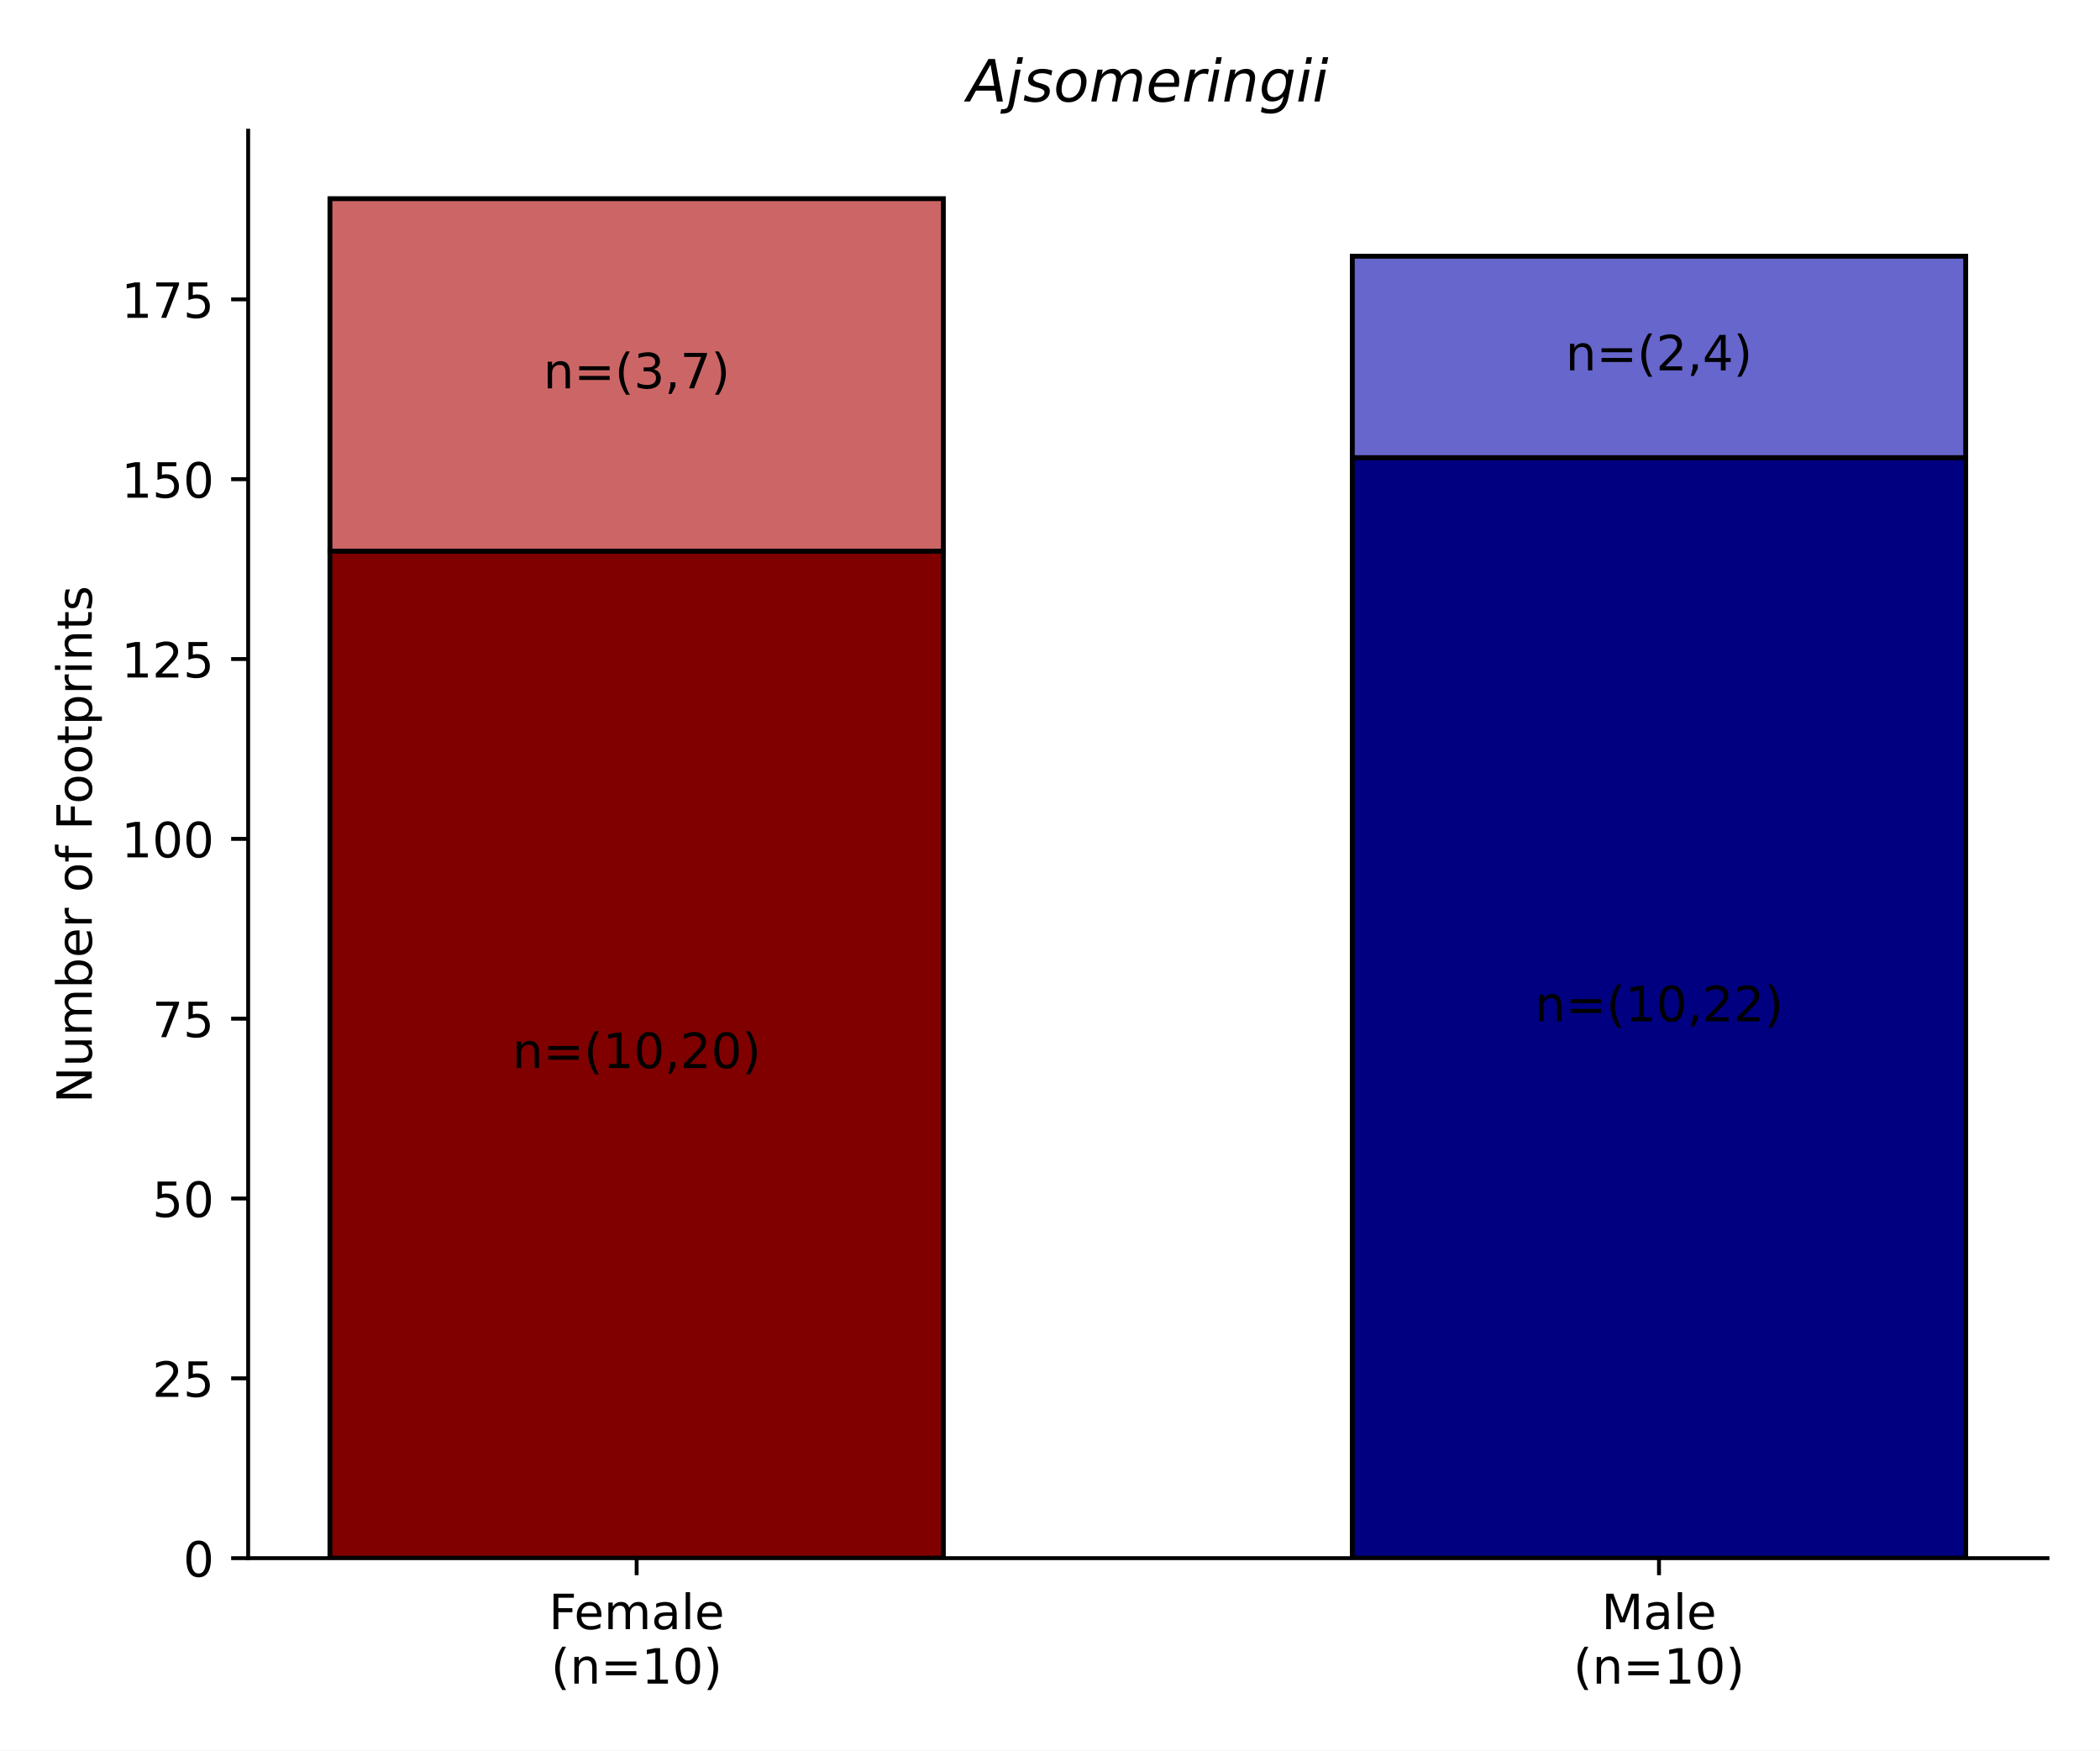
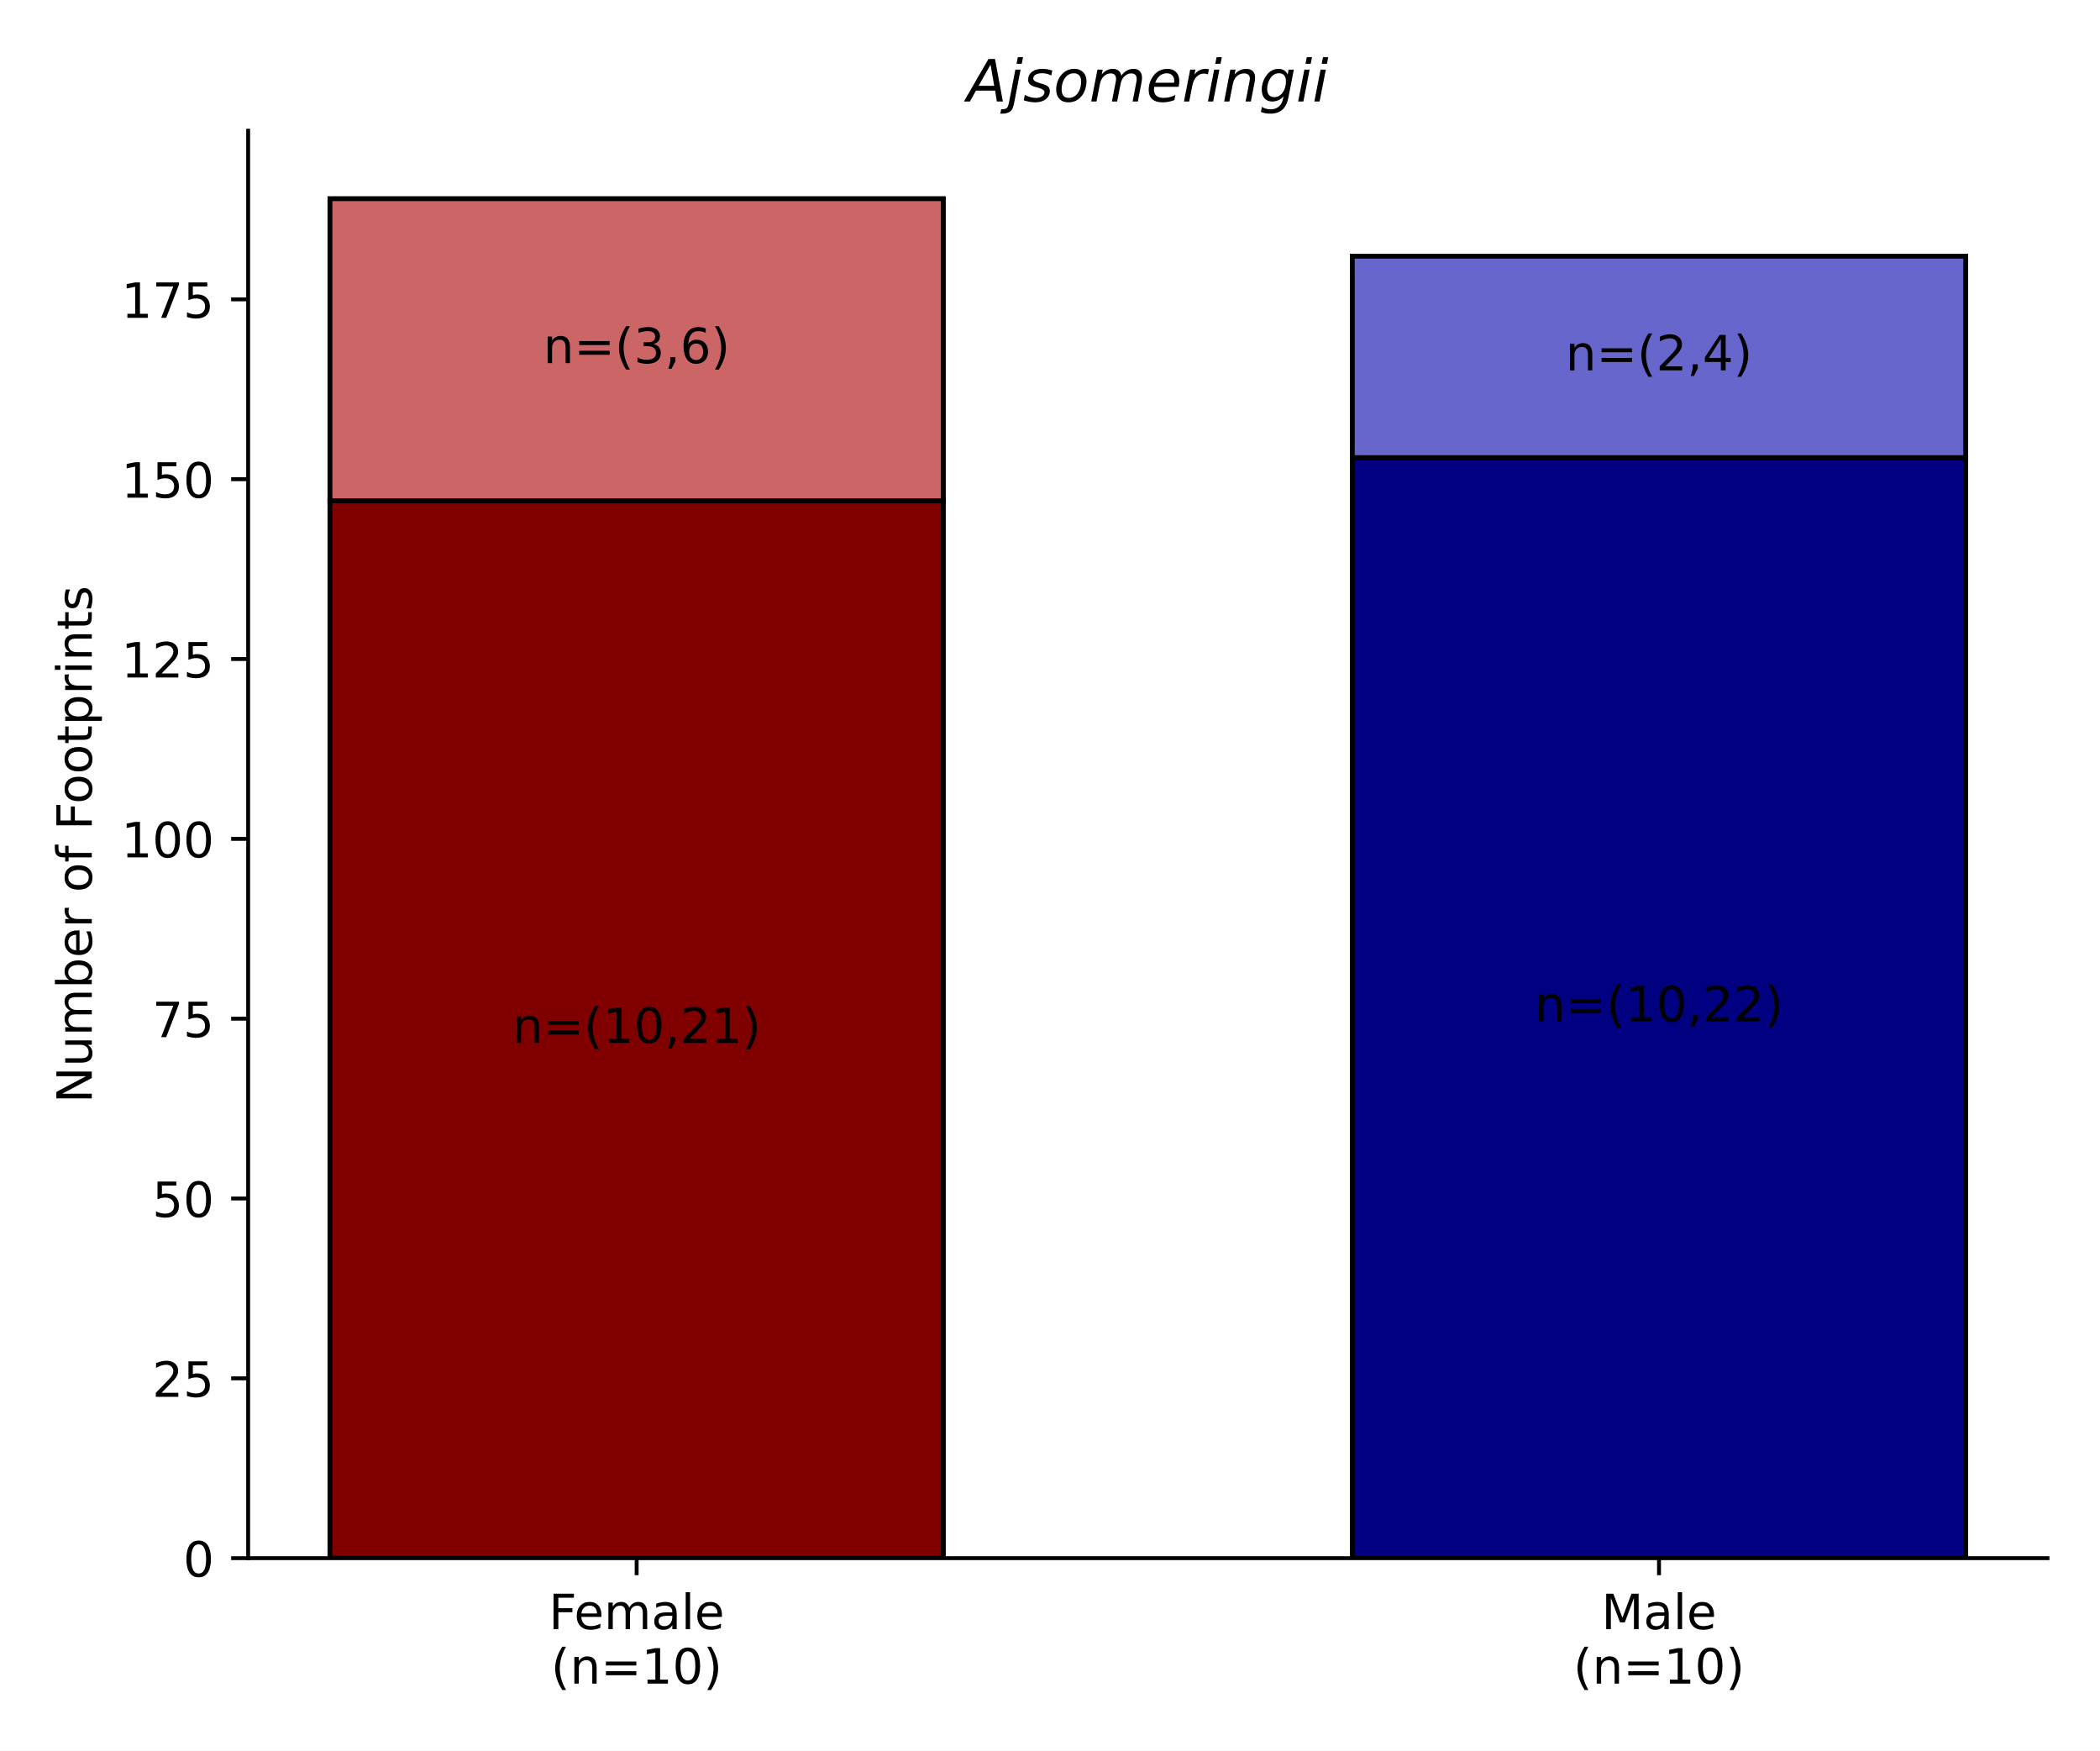
<svg xmlns="http://www.w3.org/2000/svg" xmlns:xlink="http://www.w3.org/1999/xlink" width="432pt" height="360pt" viewBox="0 0 432 360" version="1.1">
  <defs>
    <style type="text/css">*{stroke-linejoin: round; stroke-linecap: butt}</style>
  </defs>
  <g id="figure_1">
    <g id="patch_1">
      <path d="M 0 360  L 432 360  L 432 0  L 0 0  z " style="fill: #ffffff" />
    </g>
    <g id="axes_1">
      <g id="patch_2">
        <path d="M 51.05 320.456  L 421.2 320.456  L 421.2 26.88  L 51.05 26.88  z " style="fill: #ffffff" />
      </g>
      <g id="patch_3">
-         <path d="M 67.875 320.456  L 194.062 320.456  L 194.062 113.348  L 67.875 113.348  z " clip-path="url(#p4b141a72cc)" style="fill: #800000; stroke: #000000; stroke-linejoin: miter" />
+         <path d="M 67.875 320.456  L 194.062 320.456  L 194.062 102.992  L 67.875 102.992  z " clip-path="url(#pab3df528fe)" style="fill: #800000; stroke: #000000; stroke-linejoin: miter" />
      </g>
      <g id="patch_4">
-         <path d="M 278.188 320.456  L 404.375 320.456  L 404.375 94.116  L 278.188 94.116  z " clip-path="url(#p4b141a72cc)" style="fill: #000080; stroke: #000000; stroke-linejoin: miter" />
+         <path d="M 278.188 320.456  L 404.375 320.456  L 404.375 94.116  L 278.188 94.116  z " clip-path="url(#pab3df528fe)" style="fill: #000080; stroke: #000000; stroke-linejoin: miter" />
      </g>
      <g id="patch_5">
-         <path d="M 67.875 113.348  L 194.062 113.348  L 194.062 40.86  L 67.875 40.86  z " clip-path="url(#p4b141a72cc)" style="fill: #cc6666; stroke: #000000; stroke-linejoin: miter" />
+         <path d="M 67.875 102.992  L 194.062 102.992  L 194.062 40.86  L 67.875 40.86  z " clip-path="url(#pab3df528fe)" style="fill: #cc6666; stroke: #000000; stroke-linejoin: miter" />
      </g>
      <g id="patch_6">
-         <path d="M 278.188 94.116  L 404.375 94.116  L 404.375 52.695  L 278.188 52.695  z " clip-path="url(#p4b141a72cc)" style="fill: #6666cc; stroke: #000000; stroke-linejoin: miter" />
+         <path d="M 278.188 94.116  L 404.375 94.116  L 404.375 52.695  L 278.188 52.695  z " clip-path="url(#pab3df528fe)" style="fill: #6666cc; stroke: #000000; stroke-linejoin: miter" />
      </g>
      <g id="matplotlib.axis_1">
        <g id="xtick_1">
          <g id="line2d_1">
            <defs>
-               <path id="m6083dfff57" d="M 0 0  L 0 3.5  " style="stroke: #000000; stroke-width: 0.8" />
+               <path id="m6498371336" d="M 0 0  L 0 3.5  " style="stroke: #000000; stroke-width: 0.8" />
            </defs>
            <g>
-               <use xlink:href="#m6083dfff57" x="130.969" y="320.456" style="stroke: #000000; stroke-width: 0.8" />
+               <use xlink:href="#m6498371336" x="130.969" y="320.456" style="stroke: #000000; stroke-width: 0.8" />
            </g>
          </g>
          <g id="text_1">
            <g transform="translate(112.8914 335.0544) scale(0.1 -0.1)">
              <defs>
                <path id="DejaVuSans-46" d="M 628 4666  L 3309 4666  L 3309 4134  L 1259 4134  L 1259 2759  L 3109 2759  L 3109 2228  L 1259 2228  L 1259 0  L 628 0  L 628 4666  z " transform="scale(0.015625)" />
                <path id="DejaVuSans-65" d="M 3597 1894  L 3597 1613  L 953 1613  Q 991 1019 1311 708  Q 1631 397 2203 397  Q 2534 397 2845 478  Q 3156 559 3463 722  L 3463 178  Q 3153 47 2828 -22  Q 2503 -91 2169 -91  Q 1331 -91 842 396  Q 353 884 353 1716  Q 353 2575 817 3079  Q 1281 3584 2069 3584  Q 2775 3584 3186 3129  Q 3597 2675 3597 1894  z M 3022 2063  Q 3016 2534 2758 2815  Q 2500 3097 2075 3097  Q 1594 3097 1305 2825  Q 1016 2553 972 2059  L 3022 2063  z " transform="scale(0.015625)" />
                <path id="DejaVuSans-6d" d="M 3328 2828  Q 3544 3216 3844 3400  Q 4144 3584 4550 3584  Q 5097 3584 5394 3201  Q 5691 2819 5691 2113  L 5691 0  L 5113 0  L 5113 2094  Q 5113 2597 4934 2840  Q 4756 3084 4391 3084  Q 3944 3084 3684 2787  Q 3425 2491 3425 1978  L 3425 0  L 2847 0  L 2847 2094  Q 2847 2600 2669 2842  Q 2491 3084 2119 3084  Q 1678 3084 1418 2786  Q 1159 2488 1159 1978  L 1159 0  L 581 0  L 581 3500  L 1159 3500  L 1159 2956  Q 1356 3278 1631 3431  Q 1906 3584 2284 3584  Q 2666 3584 2933 3390  Q 3200 3197 3328 2828  z " transform="scale(0.015625)" />
                <path id="DejaVuSans-61" d="M 2194 1759  Q 1497 1759 1228 1600  Q 959 1441 959 1056  Q 959 750 1161 570  Q 1363 391 1709 391  Q 2188 391 2477 730  Q 2766 1069 2766 1631  L 2766 1759  L 2194 1759  z M 3341 1997  L 3341 0  L 2766 0  L 2766 531  Q 2569 213 2275 61  Q 1981 -91 1556 -91  Q 1019 -91 701 211  Q 384 513 384 1019  Q 384 1609 779 1909  Q 1175 2209 1959 2209  L 2766 2209  L 2766 2266  Q 2766 2663 2505 2880  Q 2244 3097 1772 3097  Q 1472 3097 1187 3025  Q 903 2953 641 2809  L 641 3341  Q 956 3463 1253 3523  Q 1550 3584 1831 3584  Q 2591 3584 2966 3190  Q 3341 2797 3341 1997  z " transform="scale(0.015625)" />
                <path id="DejaVuSans-6c" d="M 603 4863  L 1178 4863  L 1178 0  L 603 0  L 603 4863  z " transform="scale(0.015625)" />
              </defs>
              <use xlink:href="#DejaVuSans-46" />
              <use xlink:href="#DejaVuSans-65" transform="translate(52.01953 0)" />
              <use xlink:href="#DejaVuSans-6d" transform="translate(113.543 0)" />
              <use xlink:href="#DejaVuSans-61" transform="translate(210.9551 0)" />
              <use xlink:href="#DejaVuSans-6c" transform="translate(272.2344 0)" />
              <use xlink:href="#DejaVuSans-65" transform="translate(300.0176 0)" />
            </g>
            <g transform="translate(113.3461 346.2523) scale(0.1 -0.1)">
              <defs>
                <path id="DejaVuSans-28" d="M 1984 4856  Q 1566 4138 1362 3434  Q 1159 2731 1159 2009  Q 1159 1288 1364 580  Q 1569 -128 1984 -844  L 1484 -844  Q 1016 -109 783 600  Q 550 1309 550 2009  Q 550 2706 781 3412  Q 1013 4119 1484 4856  L 1984 4856  z " transform="scale(0.015625)" />
                <path id="DejaVuSans-6e" d="M 3513 2113  L 3513 0  L 2938 0  L 2938 2094  Q 2938 2591 2744 2837  Q 2550 3084 2163 3084  Q 1697 3084 1428 2787  Q 1159 2491 1159 1978  L 1159 0  L 581 0  L 581 3500  L 1159 3500  L 1159 2956  Q 1366 3272 1645 3428  Q 1925 3584 2291 3584  Q 2894 3584 3203 3211  Q 3513 2838 3513 2113  z " transform="scale(0.015625)" />
                <path id="DejaVuSans-3d" d="M 678 2906  L 4684 2906  L 4684 2381  L 678 2381  L 678 2906  z M 678 1631  L 4684 1631  L 4684 1100  L 678 1100  L 678 1631  z " transform="scale(0.015625)" />
                <path id="DejaVuSans-31" d="M 794 531  L 1825 531  L 1825 4091  L 703 3866  L 703 4441  L 1819 4666  L 2450 4666  L 2450 531  L 3481 531  L 3481 0  L 794 0  L 794 531  z " transform="scale(0.015625)" />
                <path id="DejaVuSans-30" d="M 2034 4250  Q 1547 4250 1301 3770  Q 1056 3291 1056 2328  Q 1056 1369 1301 889  Q 1547 409 2034 409  Q 2525 409 2770 889  Q 3016 1369 3016 2328  Q 3016 3291 2770 3770  Q 2525 4250 2034 4250  z M 2034 4750  Q 2819 4750 3233 4129  Q 3647 3509 3647 2328  Q 3647 1150 3233 529  Q 2819 -91 2034 -91  Q 1250 -91 836 529  Q 422 1150 422 2328  Q 422 3509 836 4129  Q 1250 4750 2034 4750  z " transform="scale(0.015625)" />
                <path id="DejaVuSans-29" d="M 513 4856  L 1013 4856  Q 1481 4119 1714 3412  Q 1947 2706 1947 2009  Q 1947 1309 1714 600  Q 1481 -109 1013 -844  L 513 -844  Q 928 -128 1133 580  Q 1338 1288 1338 2009  Q 1338 2731 1133 3434  Q 928 4138 513 4856  z " transform="scale(0.015625)" />
              </defs>
              <use xlink:href="#DejaVuSans-28" />
              <use xlink:href="#DejaVuSans-6e" transform="translate(39.01367 0)" />
              <use xlink:href="#DejaVuSans-3d" transform="translate(102.3926 0)" />
              <use xlink:href="#DejaVuSans-31" transform="translate(186.1816 0)" />
              <use xlink:href="#DejaVuSans-30" transform="translate(249.8047 0)" />
              <use xlink:href="#DejaVuSans-29" transform="translate(313.4277 0)" />
            </g>
          </g>
        </g>
        <g id="xtick_2">
          <g id="line2d_2">
            <g>
-               <use xlink:href="#m6083dfff57" x="341.281" y="320.456" style="stroke: #000000; stroke-width: 0.8" />
+               <use xlink:href="#m6498371336" x="341.281" y="320.456" style="stroke: #000000; stroke-width: 0.8" />
            </g>
          </g>
          <g id="text_2">
            <g transform="translate(329.4375 335.0544) scale(0.1 -0.1)">
              <defs>
                <path id="DejaVuSans-4d" d="M 628 4666  L 1569 4666  L 2759 1491  L 3956 4666  L 4897 4666  L 4897 0  L 4281 0  L 4281 4097  L 3078 897  L 2444 897  L 1241 4097  L 1241 0  L 628 0  L 628 4666  z " transform="scale(0.015625)" />
              </defs>
              <use xlink:href="#DejaVuSans-4d" />
              <use xlink:href="#DejaVuSans-61" transform="translate(86.2793 0)" />
              <use xlink:href="#DejaVuSans-6c" transform="translate(147.5586 0)" />
              <use xlink:href="#DejaVuSans-65" transform="translate(175.3418 0)" />
            </g>
            <g transform="translate(323.6586 346.2523) scale(0.1 -0.1)">
              <use xlink:href="#DejaVuSans-28" />
              <use xlink:href="#DejaVuSans-6e" transform="translate(39.01367 0)" />
              <use xlink:href="#DejaVuSans-3d" transform="translate(102.3926 0)" />
              <use xlink:href="#DejaVuSans-31" transform="translate(186.1816 0)" />
              <use xlink:href="#DejaVuSans-30" transform="translate(249.8047 0)" />
              <use xlink:href="#DejaVuSans-29" transform="translate(313.4277 0)" />
            </g>
          </g>
        </g>
      </g>
      <g id="matplotlib.axis_2">
        <g id="ytick_1">
          <g id="line2d_3">
            <defs>
-               <path id="mefa9ba1232" d="M 0 0  L -3.5 0  " style="stroke: #000000; stroke-width: 0.8" />
+               <path id="m4f15d7215b" d="M 0 0  L -3.5 0  " style="stroke: #000000; stroke-width: 0.8" />
            </defs>
            <g>
-               <use xlink:href="#mefa9ba1232" x="51.05" y="320.456" style="stroke: #000000; stroke-width: 0.8" />
+               <use xlink:href="#m4f15d7215b" x="51.05" y="320.456" style="stroke: #000000; stroke-width: 0.8" />
            </g>
          </g>
          <g id="text_3">
            <g transform="translate(37.6875 324.2552) scale(0.1 -0.1)">
              <use xlink:href="#DejaVuSans-30" />
            </g>
          </g>
        </g>
        <g id="ytick_2">
          <g id="line2d_4">
            <g>
-               <use xlink:href="#mefa9ba1232" x="51.05" y="283.472" style="stroke: #000000; stroke-width: 0.8" />
+               <use xlink:href="#m4f15d7215b" x="51.05" y="283.472" style="stroke: #000000; stroke-width: 0.8" />
            </g>
          </g>
          <g id="text_4">
            <g transform="translate(31.325 287.2716) scale(0.1 -0.1)">
              <defs>
                <path id="DejaVuSans-32" d="M 1228 531  L 3431 531  L 3431 0  L 469 0  L 469 531  Q 828 903 1448 1529  Q 2069 2156 2228 2338  Q 2531 2678 2651 2914  Q 2772 3150 2772 3378  Q 2772 3750 2511 3984  Q 2250 4219 1831 4219  Q 1534 4219 1204 4116  Q 875 4013 500 3803  L 500 4441  Q 881 4594 1212 4672  Q 1544 4750 1819 4750  Q 2544 4750 2975 4387  Q 3406 4025 3406 3419  Q 3406 3131 3298 2873  Q 3191 2616 2906 2266  Q 2828 2175 2409 1742  Q 1991 1309 1228 531  z " transform="scale(0.015625)" />
                <path id="DejaVuSans-35" d="M 691 4666  L 3169 4666  L 3169 4134  L 1269 4134  L 1269 2991  Q 1406 3038 1543 3061  Q 1681 3084 1819 3084  Q 2600 3084 3056 2656  Q 3513 2228 3513 1497  Q 3513 744 3044 326  Q 2575 -91 1722 -91  Q 1428 -91 1123 -41  Q 819 9 494 109  L 494 744  Q 775 591 1075 516  Q 1375 441 1709 441  Q 2250 441 2565 725  Q 2881 1009 2881 1497  Q 2881 1984 2565 2268  Q 2250 2553 1709 2553  Q 1456 2553 1204 2497  Q 953 2441 691 2322  L 691 4666  z " transform="scale(0.015625)" />
              </defs>
              <use xlink:href="#DejaVuSans-32" />
              <use xlink:href="#DejaVuSans-35" transform="translate(63.62305 0)" />
            </g>
          </g>
        </g>
        <g id="ytick_3">
          <g id="line2d_5">
            <g>
-               <use xlink:href="#mefa9ba1232" x="51.05" y="246.489" style="stroke: #000000; stroke-width: 0.8" />
+               <use xlink:href="#m4f15d7215b" x="51.05" y="246.489" style="stroke: #000000; stroke-width: 0.8" />
            </g>
          </g>
          <g id="text_5">
            <g transform="translate(31.325 250.288) scale(0.1 -0.1)">
              <use xlink:href="#DejaVuSans-35" />
              <use xlink:href="#DejaVuSans-30" transform="translate(63.62305 0)" />
            </g>
          </g>
        </g>
        <g id="ytick_4">
          <g id="line2d_6">
            <g>
-               <use xlink:href="#mefa9ba1232" x="51.05" y="209.505" style="stroke: #000000; stroke-width: 0.8" />
+               <use xlink:href="#m4f15d7215b" x="51.05" y="209.505" style="stroke: #000000; stroke-width: 0.8" />
            </g>
          </g>
          <g id="text_6">
            <g transform="translate(31.325 213.3043) scale(0.1 -0.1)">
              <defs>
                <path id="DejaVuSans-37" d="M 525 4666  L 3525 4666  L 3525 4397  L 1831 0  L 1172 0  L 2766 4134  L 525 4134  L 525 4666  z " transform="scale(0.015625)" />
              </defs>
              <use xlink:href="#DejaVuSans-37" />
              <use xlink:href="#DejaVuSans-35" transform="translate(63.62305 0)" />
            </g>
          </g>
        </g>
        <g id="ytick_5">
          <g id="line2d_7">
            <g>
-               <use xlink:href="#mefa9ba1232" x="51.05" y="172.522" style="stroke: #000000; stroke-width: 0.8" />
+               <use xlink:href="#m4f15d7215b" x="51.05" y="172.522" style="stroke: #000000; stroke-width: 0.8" />
            </g>
          </g>
          <g id="text_7">
            <g transform="translate(24.9625 176.3207) scale(0.1 -0.1)">
              <use xlink:href="#DejaVuSans-31" />
              <use xlink:href="#DejaVuSans-30" transform="translate(63.62305 0)" />
              <use xlink:href="#DejaVuSans-30" transform="translate(127.2461 0)" />
            </g>
          </g>
        </g>
        <g id="ytick_6">
          <g id="line2d_8">
            <g>
-               <use xlink:href="#mefa9ba1232" x="51.05" y="135.538" style="stroke: #000000; stroke-width: 0.8" />
+               <use xlink:href="#m4f15d7215b" x="51.05" y="135.538" style="stroke: #000000; stroke-width: 0.8" />
            </g>
          </g>
          <g id="text_8">
            <g transform="translate(24.9625 139.3371) scale(0.1 -0.1)">
              <use xlink:href="#DejaVuSans-31" />
              <use xlink:href="#DejaVuSans-32" transform="translate(63.62305 0)" />
              <use xlink:href="#DejaVuSans-35" transform="translate(127.2461 0)" />
            </g>
          </g>
        </g>
        <g id="ytick_7">
          <g id="line2d_9">
            <g>
-               <use xlink:href="#mefa9ba1232" x="51.05" y="98.554" style="stroke: #000000; stroke-width: 0.8" />
+               <use xlink:href="#m4f15d7215b" x="51.05" y="98.554" style="stroke: #000000; stroke-width: 0.8" />
            </g>
          </g>
          <g id="text_9">
            <g transform="translate(24.9625 102.3535) scale(0.1 -0.1)">
              <use xlink:href="#DejaVuSans-31" />
              <use xlink:href="#DejaVuSans-35" transform="translate(63.62305 0)" />
              <use xlink:href="#DejaVuSans-30" transform="translate(127.2461 0)" />
            </g>
          </g>
        </g>
        <g id="ytick_8">
          <g id="line2d_10">
            <g>
-               <use xlink:href="#mefa9ba1232" x="51.05" y="61.571" style="stroke: #000000; stroke-width: 0.8" />
+               <use xlink:href="#m4f15d7215b" x="51.05" y="61.571" style="stroke: #000000; stroke-width: 0.8" />
            </g>
          </g>
          <g id="text_10">
            <g transform="translate(24.9625 65.36986) scale(0.1 -0.1)">
              <use xlink:href="#DejaVuSans-31" />
              <use xlink:href="#DejaVuSans-37" transform="translate(63.62305 0)" />
              <use xlink:href="#DejaVuSans-35" transform="translate(127.2461 0)" />
            </g>
          </g>
        </g>
        <g id="text_11">
          <g transform="translate(18.88281 226.8774) rotate(-90) scale(0.1 -0.1)">
            <defs>
              <path id="DejaVuSans-4e" d="M 628 4666  L 1478 4666  L 3547 763  L 3547 4666  L 4159 4666  L 4159 0  L 3309 0  L 1241 3903  L 1241 0  L 628 0  L 628 4666  z " transform="scale(0.015625)" />
              <path id="DejaVuSans-75" d="M 544 1381  L 544 3500  L 1119 3500  L 1119 1403  Q 1119 906 1312 657  Q 1506 409 1894 409  Q 2359 409 2629 706  Q 2900 1003 2900 1516  L 2900 3500  L 3475 3500  L 3475 0  L 2900 0  L 2900 538  Q 2691 219 2414 64  Q 2138 -91 1772 -91  Q 1169 -91 856 284  Q 544 659 544 1381  z M 1991 3584  L 1991 3584  z " transform="scale(0.015625)" />
              <path id="DejaVuSans-62" d="M 3116 1747  Q 3116 2381 2855 2742  Q 2594 3103 2138 3103  Q 1681 3103 1420 2742  Q 1159 2381 1159 1747  Q 1159 1113 1420 752  Q 1681 391 2138 391  Q 2594 391 2855 752  Q 3116 1113 3116 1747  z M 1159 2969  Q 1341 3281 1617 3432  Q 1894 3584 2278 3584  Q 2916 3584 3314 3078  Q 3713 2572 3713 1747  Q 3713 922 3314 415  Q 2916 -91 2278 -91  Q 1894 -91 1617 61  Q 1341 213 1159 525  L 1159 0  L 581 0  L 581 4863  L 1159 4863  L 1159 2969  z " transform="scale(0.015625)" />
              <path id="DejaVuSans-72" d="M 2631 2963  Q 2534 3019 2420 3045  Q 2306 3072 2169 3072  Q 1681 3072 1420 2755  Q 1159 2438 1159 1844  L 1159 0  L 581 0  L 581 3500  L 1159 3500  L 1159 2956  Q 1341 3275 1631 3429  Q 1922 3584 2338 3584  Q 2397 3584 2469 3576  Q 2541 3569 2628 3553  L 2631 2963  z " transform="scale(0.015625)" />
              <path id="DejaVuSans-20" transform="scale(0.015625)" />
              <path id="DejaVuSans-6f" d="M 1959 3097  Q 1497 3097 1228 2736  Q 959 2375 959 1747  Q 959 1119 1226 758  Q 1494 397 1959 397  Q 2419 397 2687 759  Q 2956 1122 2956 1747  Q 2956 2369 2687 2733  Q 2419 3097 1959 3097  z M 1959 3584  Q 2709 3584 3137 3096  Q 3566 2609 3566 1747  Q 3566 888 3137 398  Q 2709 -91 1959 -91  Q 1206 -91 779 398  Q 353 888 353 1747  Q 353 2609 779 3096  Q 1206 3584 1959 3584  z " transform="scale(0.015625)" />
              <path id="DejaVuSans-66" d="M 2375 4863  L 2375 4384  L 1825 4384  Q 1516 4384 1395 4259  Q 1275 4134 1275 3809  L 1275 3500  L 2222 3500  L 2222 3053  L 1275 3053  L 1275 0  L 697 0  L 697 3053  L 147 3053  L 147 3500  L 697 3500  L 697 3744  Q 697 4328 969 4595  Q 1241 4863 1831 4863  L 2375 4863  z " transform="scale(0.015625)" />
              <path id="DejaVuSans-74" d="M 1172 4494  L 1172 3500  L 2356 3500  L 2356 3053  L 1172 3053  L 1172 1153  Q 1172 725 1289 603  Q 1406 481 1766 481  L 2356 481  L 2356 0  L 1766 0  Q 1100 0 847 248  Q 594 497 594 1153  L 594 3053  L 172 3053  L 172 3500  L 594 3500  L 594 4494  L 1172 4494  z " transform="scale(0.015625)" />
              <path id="DejaVuSans-70" d="M 1159 525  L 1159 -1331  L 581 -1331  L 581 3500  L 1159 3500  L 1159 2969  Q 1341 3281 1617 3432  Q 1894 3584 2278 3584  Q 2916 3584 3314 3078  Q 3713 2572 3713 1747  Q 3713 922 3314 415  Q 2916 -91 2278 -91  Q 1894 -91 1617 61  Q 1341 213 1159 525  z M 3116 1747  Q 3116 2381 2855 2742  Q 2594 3103 2138 3103  Q 1681 3103 1420 2742  Q 1159 2381 1159 1747  Q 1159 1113 1420 752  Q 1681 391 2138 391  Q 2594 391 2855 752  Q 3116 1113 3116 1747  z " transform="scale(0.015625)" />
              <path id="DejaVuSans-69" d="M 603 3500  L 1178 3500  L 1178 0  L 603 0  L 603 3500  z M 603 4863  L 1178 4863  L 1178 4134  L 603 4134  L 603 4863  z " transform="scale(0.015625)" />
              <path id="DejaVuSans-73" d="M 2834 3397  L 2834 2853  Q 2591 2978 2328 3040  Q 2066 3103 1784 3103  Q 1356 3103 1142 2972  Q 928 2841 928 2578  Q 928 2378 1081 2264  Q 1234 2150 1697 2047  L 1894 2003  Q 2506 1872 2764 1633  Q 3022 1394 3022 966  Q 3022 478 2636 193  Q 2250 -91 1575 -91  Q 1294 -91 989 -36  Q 684 19 347 128  L 347 722  Q 666 556 975 473  Q 1284 391 1588 391  Q 1994 391 2212 530  Q 2431 669 2431 922  Q 2431 1156 2273 1281  Q 2116 1406 1581 1522  L 1381 1569  Q 847 1681 609 1914  Q 372 2147 372 2553  Q 372 3047 722 3315  Q 1072 3584 1716 3584  Q 2034 3584 2315 3537  Q 2597 3491 2834 3397  z " transform="scale(0.015625)" />
            </defs>
            <use xlink:href="#DejaVuSans-4e" />
            <use xlink:href="#DejaVuSans-75" transform="translate(74.80469 0)" />
            <use xlink:href="#DejaVuSans-6d" transform="translate(138.1836 0)" />
            <use xlink:href="#DejaVuSans-62" transform="translate(235.5957 0)" />
            <use xlink:href="#DejaVuSans-65" transform="translate(299.0723 0)" />
            <use xlink:href="#DejaVuSans-72" transform="translate(360.5957 0)" />
            <use xlink:href="#DejaVuSans-20" transform="translate(401.709 0)" />
            <use xlink:href="#DejaVuSans-6f" transform="translate(433.4961 0)" />
            <use xlink:href="#DejaVuSans-66" transform="translate(494.6777 0)" />
            <use xlink:href="#DejaVuSans-20" transform="translate(529.8828 0)" />
            <use xlink:href="#DejaVuSans-46" transform="translate(561.6699 0)" />
            <use xlink:href="#DejaVuSans-6f" transform="translate(615.5645 0)" />
            <use xlink:href="#DejaVuSans-6f" transform="translate(676.7461 0)" />
            <use xlink:href="#DejaVuSans-74" transform="translate(737.9277 0)" />
            <use xlink:href="#DejaVuSans-70" transform="translate(777.1367 0)" />
            <use xlink:href="#DejaVuSans-72" transform="translate(840.6133 0)" />
            <use xlink:href="#DejaVuSans-69" transform="translate(881.7266 0)" />
            <use xlink:href="#DejaVuSans-6e" transform="translate(909.5098 0)" />
            <use xlink:href="#DejaVuSans-74" transform="translate(972.8887 0)" />
            <use xlink:href="#DejaVuSans-73" transform="translate(1012.098 0)" />
          </g>
        </g>
      </g>
      <g id="patch_7">
        <path d="M 51.05 320.456  L 51.05 26.88  " style="fill: none; stroke: #000000; stroke-width: 0.8; stroke-linejoin: miter; stroke-linecap: square" />
      </g>
      <g id="patch_8">
        <path d="M 51.05 320.456  L 421.2 320.456  " style="fill: none; stroke: #000000; stroke-width: 0.8; stroke-linejoin: miter; stroke-linecap: square" />
      </g>
      <g id="text_12">
-         <g transform="translate(105.3945 219.6612) scale(0.1 -0.1)">
+         <g transform="translate(105.3945 214.4835) scale(0.1 -0.1)">
          <defs>
            <path id="DejaVuSans-2c" d="M 750 794  L 1409 794  L 1409 256  L 897 -744  L 494 -744  L 750 256  L 750 794  z " transform="scale(0.015625)" />
          </defs>
          <use xlink:href="#DejaVuSans-6e" />
          <use xlink:href="#DejaVuSans-3d" transform="translate(63.37891 0)" />
          <use xlink:href="#DejaVuSans-28" transform="translate(147.168 0)" />
          <use xlink:href="#DejaVuSans-31" transform="translate(186.1816 0)" />
          <use xlink:href="#DejaVuSans-30" transform="translate(249.8047 0)" />
          <use xlink:href="#DejaVuSans-2c" transform="translate(313.4277 0)" />
          <use xlink:href="#DejaVuSans-32" transform="translate(345.2148 0)" />
-           <use xlink:href="#DejaVuSans-30" transform="translate(408.8379 0)" />
+           <use xlink:href="#DejaVuSans-31" transform="translate(408.8379 0)" />
          <use xlink:href="#DejaVuSans-29" transform="translate(472.4609 0)" />
        </g>
      </g>
      <g id="text_13">
        <g transform="translate(315.707 210.0455) scale(0.1 -0.1)">
          <use xlink:href="#DejaVuSans-6e" />
          <use xlink:href="#DejaVuSans-3d" transform="translate(63.37891 0)" />
          <use xlink:href="#DejaVuSans-28" transform="translate(147.168 0)" />
          <use xlink:href="#DejaVuSans-31" transform="translate(186.1816 0)" />
          <use xlink:href="#DejaVuSans-30" transform="translate(249.8047 0)" />
          <use xlink:href="#DejaVuSans-2c" transform="translate(313.4277 0)" />
          <use xlink:href="#DejaVuSans-32" transform="translate(345.2148 0)" />
          <use xlink:href="#DejaVuSans-32" transform="translate(408.8379 0)" />
          <use xlink:href="#DejaVuSans-29" transform="translate(472.4609 0)" />
        </g>
      </g>
      <g id="text_14">
-         <g transform="translate(111.757 79.86313) scale(0.1 -0.1)">
+         <g transform="translate(111.757 74.68543) scale(0.1 -0.1)">
          <defs>
            <path id="DejaVuSans-33" d="M 2597 2516  Q 3050 2419 3304 2112  Q 3559 1806 3559 1356  Q 3559 666 3084 287  Q 2609 -91 1734 -91  Q 1441 -91 1130 -33  Q 819 25 488 141  L 488 750  Q 750 597 1062 519  Q 1375 441 1716 441  Q 2309 441 2620 675  Q 2931 909 2931 1356  Q 2931 1769 2642 2001  Q 2353 2234 1838 2234  L 1294 2234  L 1294 2753  L 1863 2753  Q 2328 2753 2575 2939  Q 2822 3125 2822 3475  Q 2822 3834 2567 4026  Q 2313 4219 1838 4219  Q 1578 4219 1281 4162  Q 984 4106 628 3988  L 628 4550  Q 988 4650 1302 4700  Q 1616 4750 1894 4750  Q 2613 4750 3031 4423  Q 3450 4097 3450 3541  Q 3450 3153 3228 2886  Q 3006 2619 2597 2516  z " transform="scale(0.015625)" />
+             <path id="DejaVuSans-36" d="M 2113 2584  Q 1688 2584 1439 2293  Q 1191 2003 1191 1497  Q 1191 994 1439 701  Q 1688 409 2113 409  Q 2538 409 2786 701  Q 3034 994 3034 1497  Q 3034 2003 2786 2293  Q 2538 2584 2113 2584  z M 3366 4563  L 3366 3988  Q 3128 4100 2886 4159  Q 2644 4219 2406 4219  Q 1781 4219 1451 3797  Q 1122 3375 1075 2522  Q 1259 2794 1537 2939  Q 1816 3084 2150 3084  Q 2853 3084 3261 2657  Q 3669 2231 3669 1497  Q 3669 778 3244 343  Q 2819 -91 2113 -91  Q 1303 -91 875 529  Q 447 1150 447 2328  Q 447 3434 972 4092  Q 1497 4750 2381 4750  Q 2619 4750 2861 4703  Q 3103 4656 3366 4563  z " transform="scale(0.015625)" />
          </defs>
          <use xlink:href="#DejaVuSans-6e" />
          <use xlink:href="#DejaVuSans-3d" transform="translate(63.37891 0)" />
          <use xlink:href="#DejaVuSans-28" transform="translate(147.168 0)" />
          <use xlink:href="#DejaVuSans-33" transform="translate(186.1816 0)" />
          <use xlink:href="#DejaVuSans-2c" transform="translate(249.8047 0)" />
-           <use xlink:href="#DejaVuSans-37" transform="translate(281.5918 0)" />
+           <use xlink:href="#DejaVuSans-36" transform="translate(281.5918 0)" />
          <use xlink:href="#DejaVuSans-29" transform="translate(345.2148 0)" />
        </g>
      </g>
      <g id="text_15">
        <g transform="translate(322.0695 76.16477) scale(0.1 -0.1)">
          <defs>
            <path id="DejaVuSans-34" d="M 2419 4116  L 825 1625  L 2419 1625  L 2419 4116  z M 2253 4666  L 3047 4666  L 3047 1625  L 3713 1625  L 3713 1100  L 3047 1100  L 3047 0  L 2419 0  L 2419 1100  L 313 1100  L 313 1709  L 2253 4666  z " transform="scale(0.015625)" />
          </defs>
          <use xlink:href="#DejaVuSans-6e" />
          <use xlink:href="#DejaVuSans-3d" transform="translate(63.37891 0)" />
          <use xlink:href="#DejaVuSans-28" transform="translate(147.168 0)" />
          <use xlink:href="#DejaVuSans-32" transform="translate(186.1816 0)" />
          <use xlink:href="#DejaVuSans-2c" transform="translate(249.8047 0)" />
          <use xlink:href="#DejaVuSans-34" transform="translate(281.5918 0)" />
          <use xlink:href="#DejaVuSans-29" transform="translate(345.2148 0)" />
        </g>
      </g>
      <g id="text_16">
        <g transform="translate(198.925 20.88) scale(0.12 -0.12)">
          <defs>
            <path id="DejaVuSans-Oblique-41" d="M 2356 4666  L 3072 4666  L 3938 0  L 3278 0  L 3084 1197  L 984 1197  L 325 0  L -341 0  L 2356 4666  z M 2584 4044  L 1275 1722  L 2988 1722  L 2584 4044  z " transform="scale(0.015625)" />
            <path id="DejaVuSans-Oblique-6a" d="M 928 3500  L 1503 3500  L 813 -63  L 809 -78  Q 694 -675 544 -897  Q 403 -1106 132 -1218  Q -138 -1331 -506 -1331  L -722 -1331  L -628 -844  L -481 -844  Q -144 -844 -1 -703  Q 141 -563 238 -63  L 928 3500  z M 1197 4863  L 1772 4863  L 1631 4134  L 1056 4134  L 1197 4863  z " transform="scale(0.015625)" />
            <path id="DejaVuSans-Oblique-73" d="M 3200 3397  L 3091 2853  Q 2863 2978 2609 3040  Q 2356 3103 2088 3103  Q 1634 3103 1373 2948  Q 1113 2794 1113 2528  Q 1113 2219 1719 2053  Q 1766 2041 1788 2034  L 1972 1978  Q 2547 1819 2739 1644  Q 2931 1469 2931 1166  Q 2931 609 2489 259  Q 2047 -91 1331 -91  Q 1053 -91 747 -37  Q 441 16 72 128  L 184 722  Q 500 559 806 475  Q 1113 391 1394 391  Q 1816 391 2080 572  Q 2344 753 2344 1031  Q 2344 1331 1650 1516  L 1591 1531  L 1394 1581  Q 956 1697 753 1886  Q 550 2075 550 2369  Q 550 2928 970 3256  Q 1391 3584 2113 3584  Q 2397 3584 2667 3537  Q 2938 3491 3200 3397  z " transform="scale(0.015625)" />
            <path id="DejaVuSans-Oblique-6f" d="M 1625 -91  Q 1009 -91 651 289  Q 294 669 294 1325  Q 294 1706 417 2101  Q 541 2497 738 2766  Q 1047 3184 1428 3384  Q 1809 3584 2291 3584  Q 2888 3584 3255 3212  Q 3622 2841 3622 2241  Q 3622 1825 3500 1412  Q 3378 1000 3181 728  Q 2875 309 2494 109  Q 2113 -91 1625 -91  z M 891 1344  Q 891 869 1089 633  Q 1288 397 1691 397  Q 2269 397 2648 901  Q 3028 1406 3028 2181  Q 3028 2634 2825 2865  Q 2622 3097 2228 3097  Q 1903 3097 1650 2945  Q 1397 2794 1197 2484  Q 1050 2253 970 1956  Q 891 1659 891 1344  z " transform="scale(0.015625)" />
            <path id="DejaVuSans-Oblique-6d" d="M 5747 2113  L 5338 0  L 4763 0  L 5166 2094  Q 5191 2228 5203 2325  Q 5216 2422 5216 2491  Q 5216 2772 5059 2928  Q 4903 3084 4622 3084  Q 4203 3084 3875 2770  Q 3547 2456 3450 1953  L 3066 0  L 2491 0  L 2900 2094  Q 2925 2209 2937 2307  Q 2950 2406 2950 2484  Q 2950 2769 2794 2926  Q 2638 3084 2363 3084  Q 1938 3084 1609 2770  Q 1281 2456 1184 1953  L 800 0  L 225 0  L 909 3500  L 1484 3500  L 1375 2956  Q 1609 3263 1923 3423  Q 2238 3584 2597 3584  Q 2978 3584 3223 3384  Q 3469 3184 3519 2828  Q 3781 3197 4126 3390  Q 4472 3584 4856 3584  Q 5306 3584 5551 3325  Q 5797 3066 5797 2591  Q 5797 2488 5784 2364  Q 5772 2241 5747 2113  z " transform="scale(0.015625)" />
            <path id="DejaVuSans-Oblique-65" d="M 3078 2063  Q 3088 2113 3092 2166  Q 3097 2219 3097 2272  Q 3097 2653 2873 2875  Q 2650 3097 2266 3097  Q 1838 3097 1509 2826  Q 1181 2556 1013 2059  L 3078 2063  z M 3578 1613  L 903 1613  Q 884 1494 878 1425  Q 872 1356 872 1306  Q 872 872 1139 634  Q 1406 397 1894 397  Q 2269 397 2603 481  Q 2938 566 3225 728  L 3116 159  Q 2806 34 2476 -28  Q 2147 -91 1806 -91  Q 1078 -91 686 257  Q 294 606 294 1247  Q 294 1794 489 2264  Q 684 2734 1063 3103  Q 1306 3334 1642 3459  Q 1978 3584 2356 3584  Q 2950 3584 3301 3228  Q 3653 2872 3653 2272  Q 3653 2128 3634 1964  Q 3616 1800 3578 1613  z " transform="scale(0.015625)" />
            <path id="DejaVuSans-Oblique-72" d="M 2853 2969  Q 2766 3016 2653 3041  Q 2541 3066 2413 3066  Q 1953 3066 1609 2717  Q 1266 2369 1153 1784  L 800 0  L 225 0  L 909 3500  L 1484 3500  L 1375 2956  Q 1603 3259 1920 3421  Q 2238 3584 2597 3584  Q 2691 3584 2781 3573  Q 2872 3563 2963 3538  L 2853 2969  z " transform="scale(0.015625)" />
            <path id="DejaVuSans-Oblique-69" d="M 1172 4863  L 1747 4863  L 1606 4134  L 1031 4134  L 1172 4863  z M 909 3500  L 1484 3500  L 800 0  L 225 0  L 909 3500  z " transform="scale(0.015625)" />
            <path id="DejaVuSans-Oblique-6e" d="M 3566 2113  L 3156 0  L 2578 0  L 2988 2091  Q 3016 2238 3031 2350  Q 3047 2463 3047 2528  Q 3047 2791 2881 2937  Q 2716 3084 2419 3084  Q 1956 3084 1622 2776  Q 1288 2469 1184 1941  L 800 0  L 225 0  L 903 3500  L 1478 3500  L 1363 2950  Q 1603 3253 1940 3418  Q 2278 3584 2650 3584  Q 3113 3584 3367 3334  Q 3622 3084 3622 2631  Q 3622 2519 3608 2391  Q 3594 2263 3566 2113  z " transform="scale(0.015625)" />
            <path id="DejaVuSans-Oblique-67" d="M 3816 3500  L 3219 434  Q 3047 -456 2561 -893  Q 2075 -1331 1253 -1331  Q 950 -1331 690 -1286  Q 431 -1241 206 -1147  L 313 -588  Q 525 -725 762 -790  Q 1000 -856 1269 -856  Q 1816 -856 2167 -557  Q 2519 -259 2631 300  L 2681 563  Q 2441 288 2122 144  Q 1803 0 1434 0  Q 903 0 598 351  Q 294 703 294 1319  Q 294 1803 478 2267  Q 663 2731 997 3091  Q 1219 3328 1514 3456  Q 1809 3584 2131 3584  Q 2484 3584 2746 3420  Q 3009 3256 3138 2956  L 3238 3500  L 3816 3500  z M 2950 2216  Q 2950 2641 2750 2872  Q 2550 3103 2181 3103  Q 1953 3103 1747 3012  Q 1541 2922 1394 2759  Q 1156 2491 1023 2127  Q 891 1763 891 1375  Q 891 944 1092 712  Q 1294 481 1672 481  Q 2219 481 2584 976  Q 2950 1472 2950 2216  z " transform="scale(0.015625)" />
          </defs>
          <use xlink:href="#DejaVuSans-Oblique-41" transform="translate(0 0.015625)" />
          <use xlink:href="#DejaVuSans-Oblique-6a" transform="translate(68.4082 0.015625)" />
          <use xlink:href="#DejaVuSans-Oblique-73" transform="translate(96.19141 0.015625)" />
          <use xlink:href="#DejaVuSans-Oblique-6f" transform="translate(148.291 0.015625)" />
          <use xlink:href="#DejaVuSans-Oblique-6d" transform="translate(209.4727 0.015625)" />
          <use xlink:href="#DejaVuSans-Oblique-65" transform="translate(306.8848 0.015625)" />
          <use xlink:href="#DejaVuSans-Oblique-72" transform="translate(368.4082 0.015625)" />
          <use xlink:href="#DejaVuSans-Oblique-69" transform="translate(409.5215 0.015625)" />
          <use xlink:href="#DejaVuSans-Oblique-6e" transform="translate(437.3047 0.015625)" />
          <use xlink:href="#DejaVuSans-Oblique-67" transform="translate(500.6836 0.015625)" />
          <use xlink:href="#DejaVuSans-Oblique-69" transform="translate(564.1602 0.015625)" />
          <use xlink:href="#DejaVuSans-Oblique-69" transform="translate(591.9434 0.015625)" />
        </g>
      </g>
    </g>
  </g>
  <defs>
-     <clipPath id="p4b141a72cc">
+     <clipPath id="pab3df528fe">
      <rect x="51.05" y="26.88" width="370.15" height="293.576" />
    </clipPath>
  </defs>
</svg>
